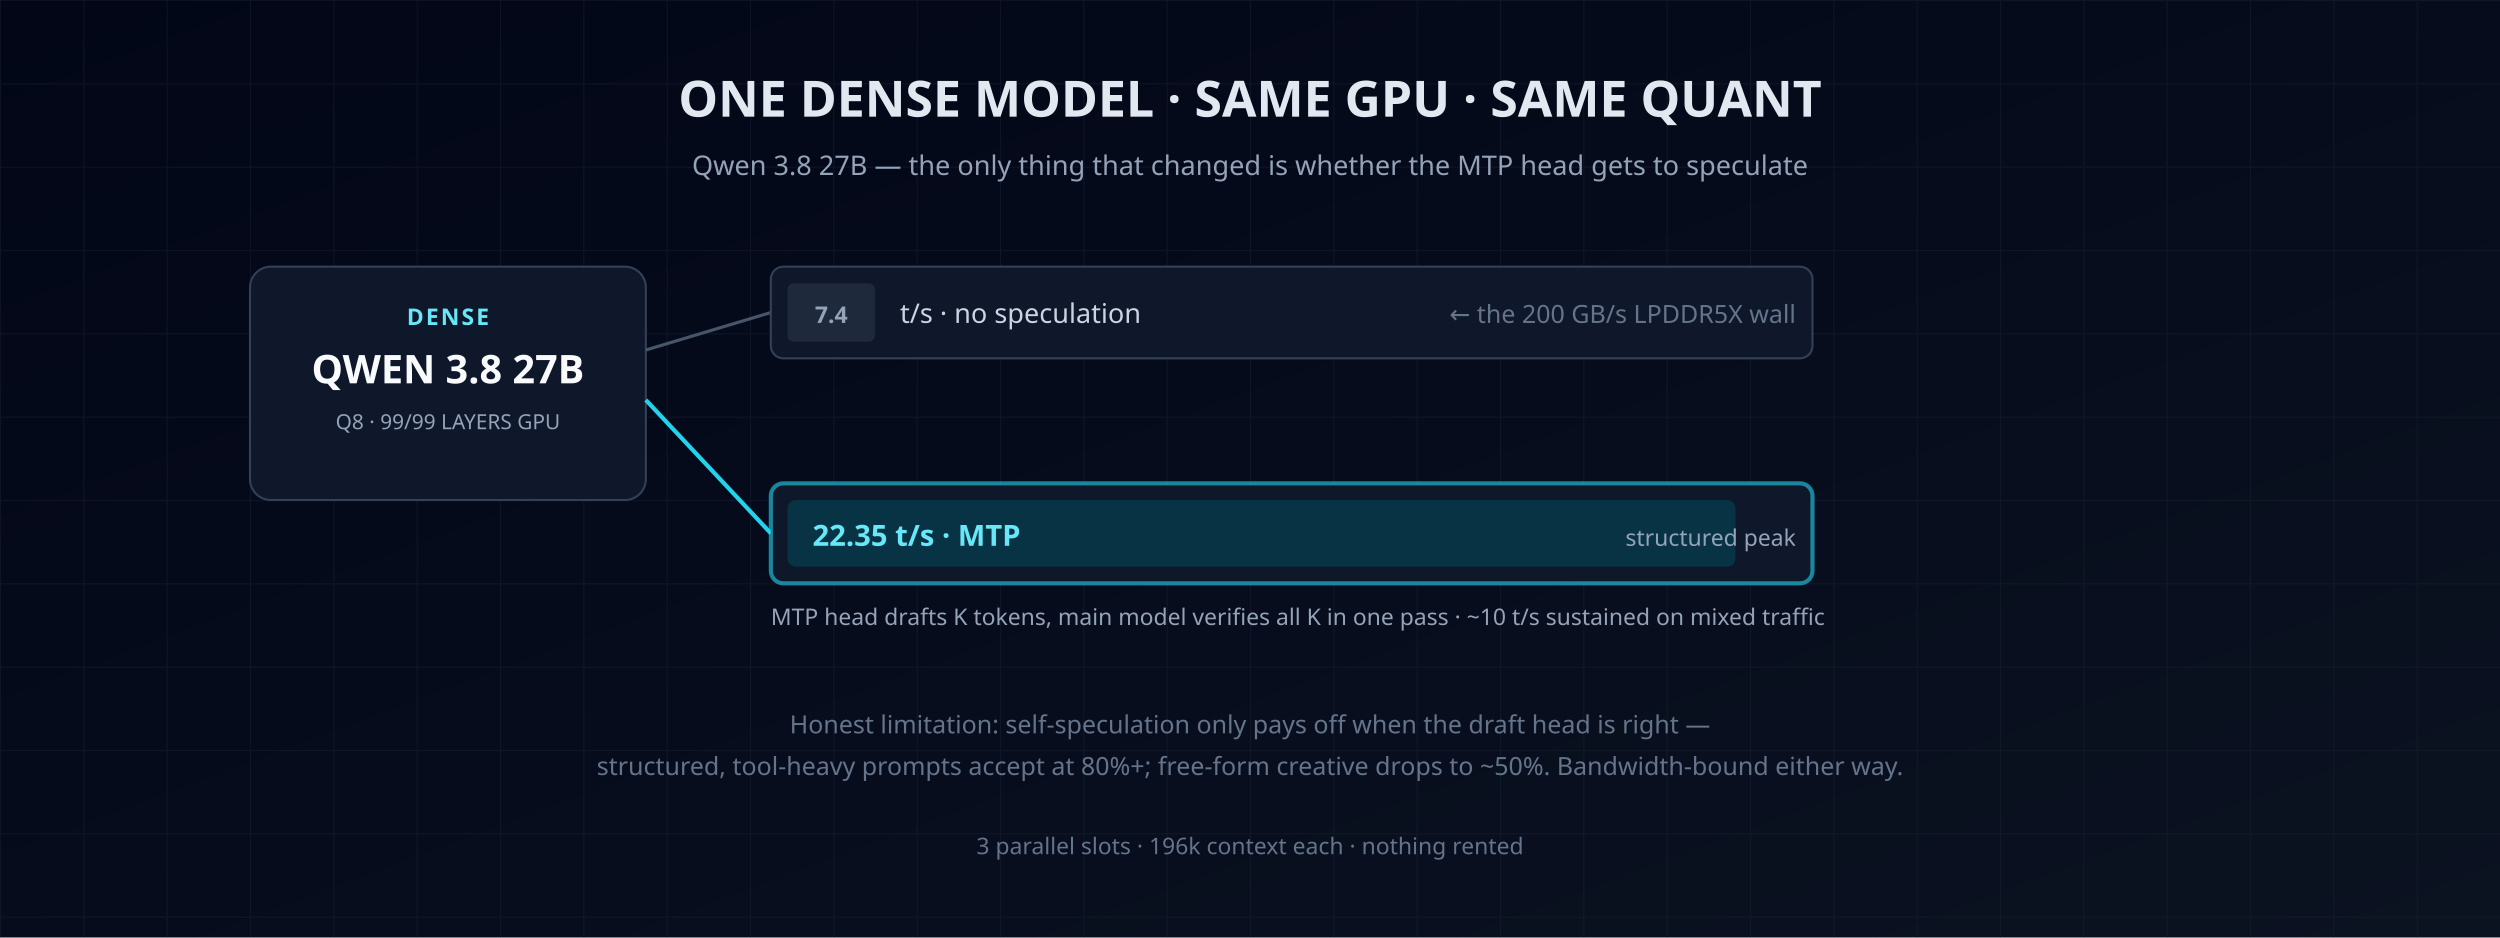
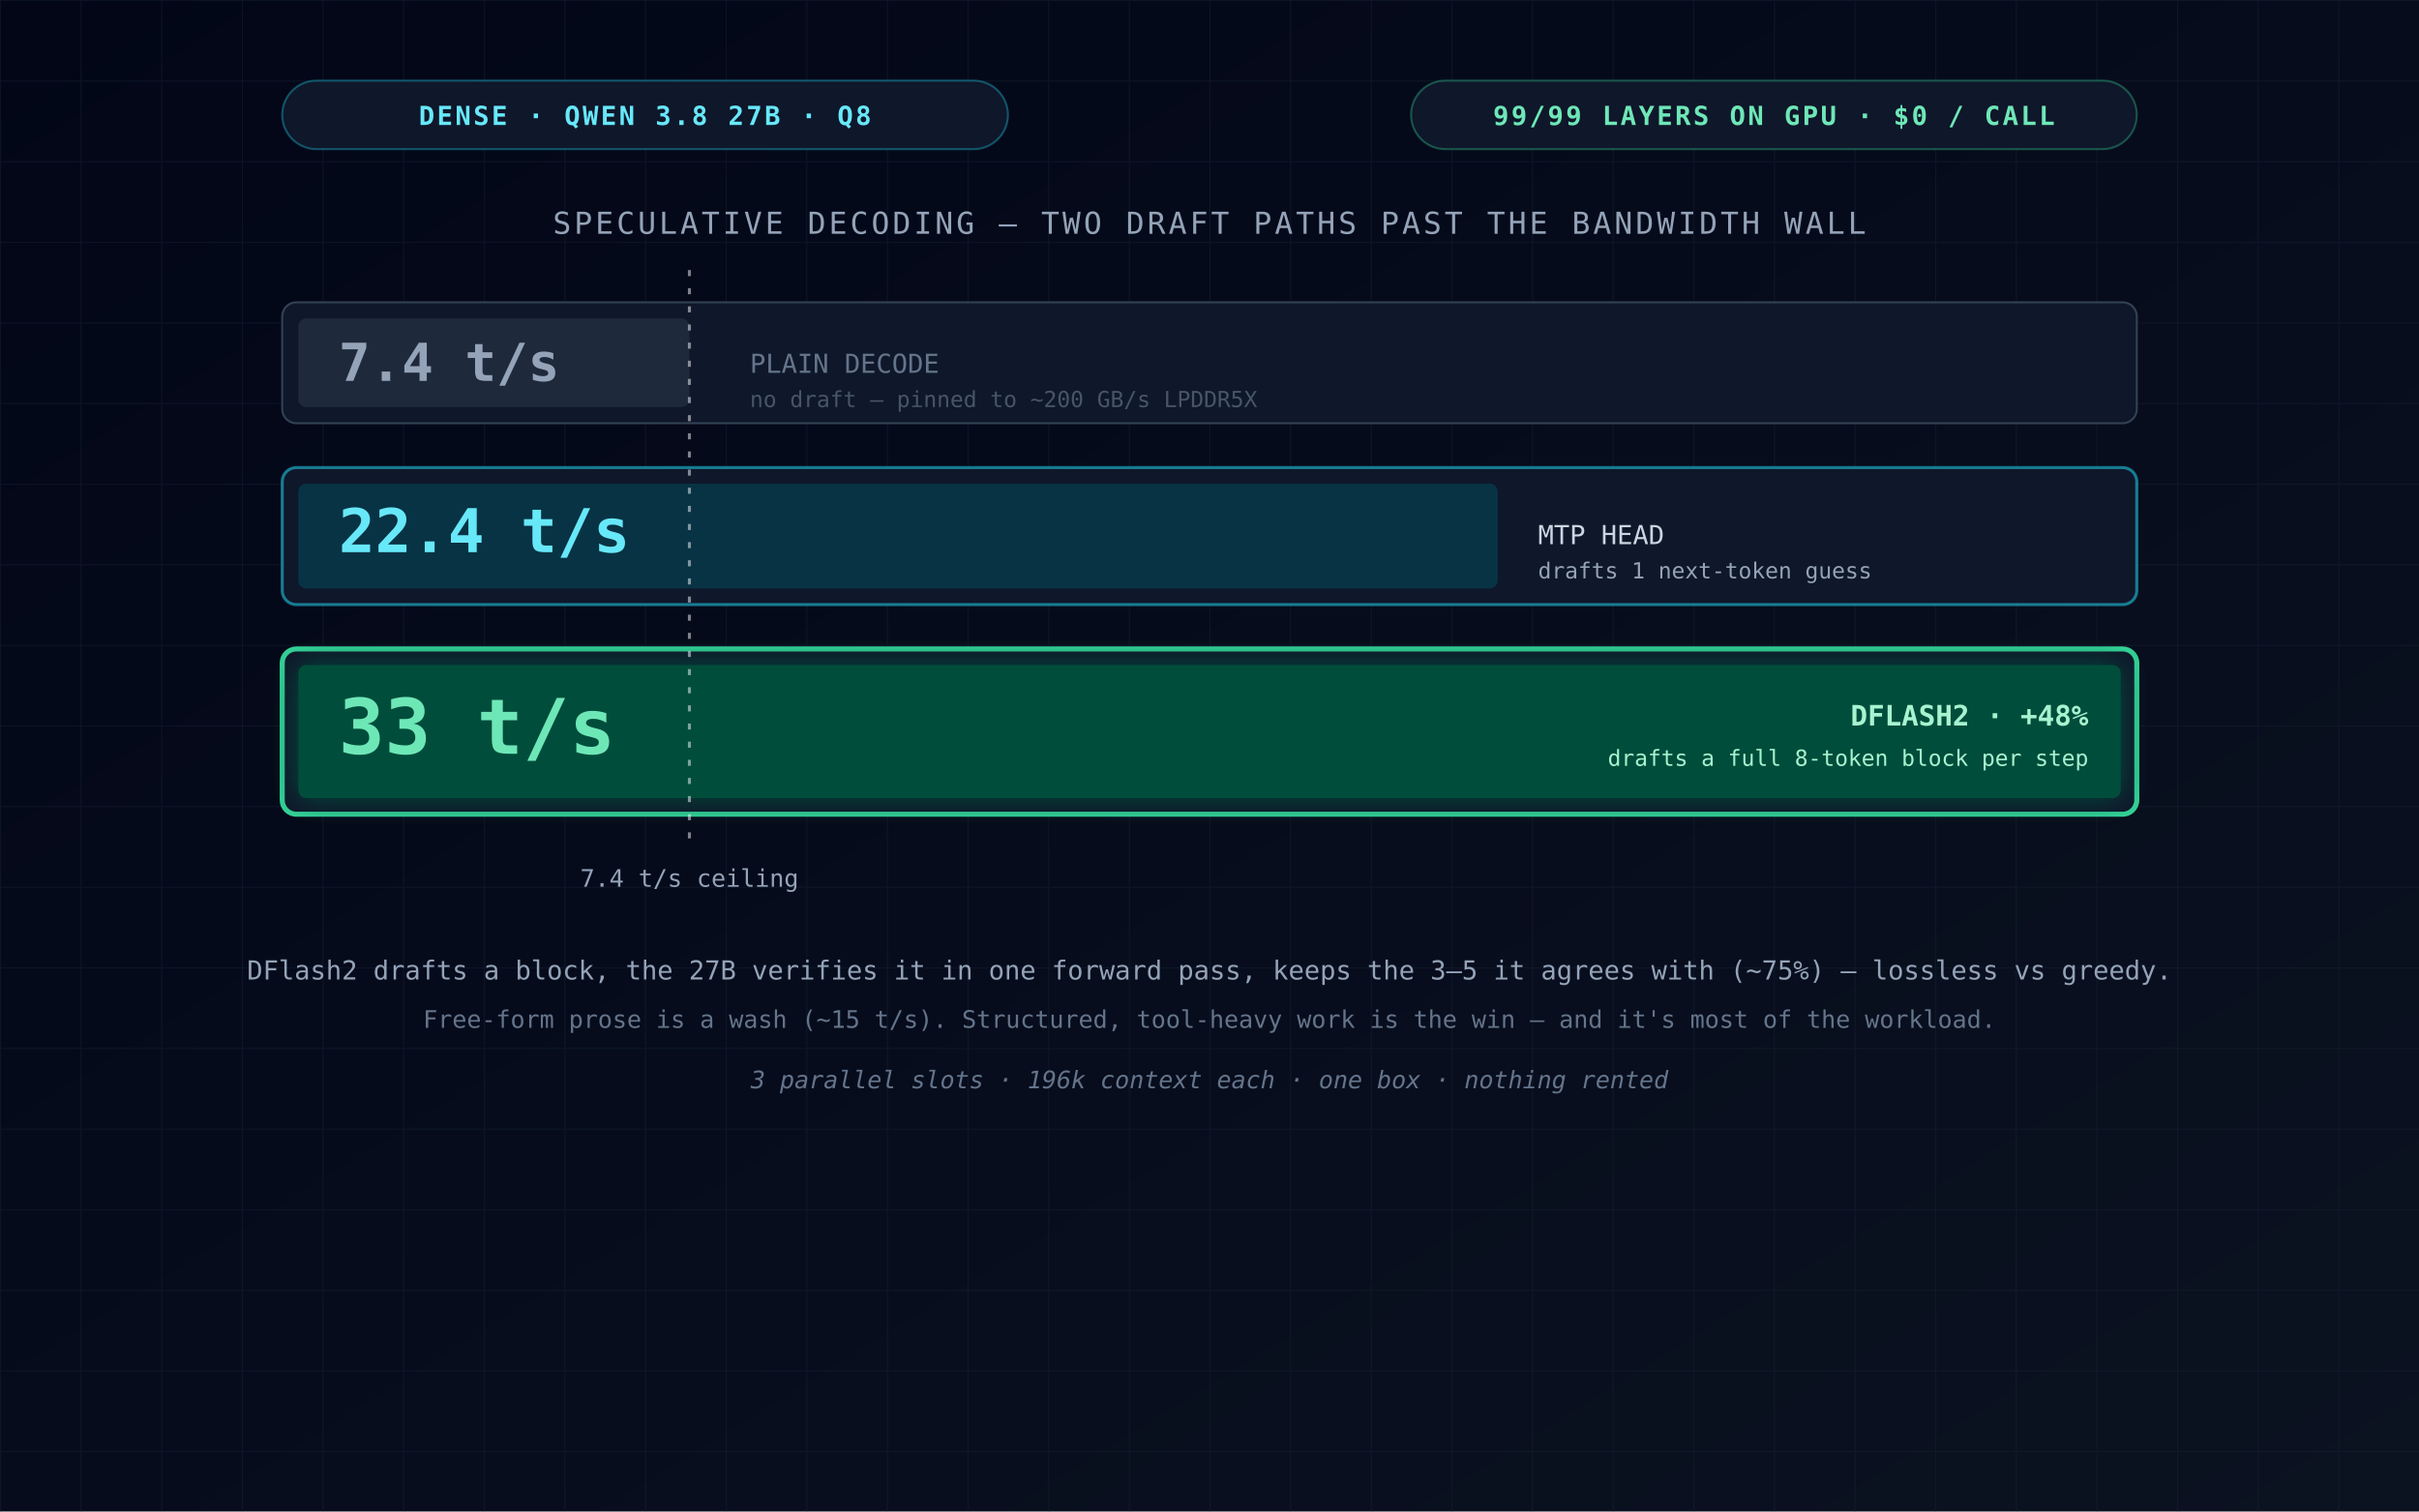
- <svg xmlns="http://www.w3.org/2000/svg" viewBox="0 0 1200 450" role="img" aria-labelledby="ie-title ie-desc">
+ <svg xmlns="http://www.w3.org/2000/svg" viewBox="0 0 1200 750" role="img" aria-labelledby="ie-title ie-desc">
  <defs>
-     <linearGradient id="bg" x1="0" y1="0" x2="1" y2="1">
+     <linearGradient id="bgIE" x1="0" y1="0" x2="1" y2="1">
      <stop offset="0" stop-color="#020617" />
      <stop offset="1" stop-color="#0b1220" />
    </linearGradient>
-     <pattern id="grid" width="40" height="40" patternUnits="userSpaceOnUse">
-       <path d="M40 0H0V40" fill="none" stroke="#1e293b" stroke-width="1" opacity=".35" />
+     <pattern id="gridIE" width="40" height="40" patternUnits="userSpaceOnUse">
+       <path d="M40 0H0V40" fill="none" stroke="#1e293b" stroke-width="1" opacity="0.35" />
    </pattern>
+     <filter id="glowIE" x="-20%" y="-60%" width="140%" height="220%">
+       <feGaussianBlur stdDeviation="7" result="b" />
+       <feMerge>
+         <feMergeNode in="b" />
+         <feMergeNode in="SourceGraphic" />
+       </feMerge>
+     </filter>
  </defs>
-   <rect width="1200" height="450" fill="url(#bg)" />
-   <rect width="1200" height="450" fill="url(#grid)" />
-   <g font-family="ui-sans-serif, system-ui, sans-serif">
-     <text x="600" y="56" text-anchor="middle" font-size="24" font-weight="700" fill="#e2e8f0">ONE DENSE MODEL · SAME GPU · SAME QUANT</text>
-     <text x="600" y="84" text-anchor="middle" font-size="13" fill="#94a3b8">Qwen 3.8 27B — the only thing that changed is whether the MTP head gets to speculate</text>
-     <rect x="120" y="128" width="190" height="112" rx="10" fill="#0f172a" stroke="#334155" />
-     <text x="215" y="156" text-anchor="middle" font-size="11" font-weight="700" letter-spacing="1" fill="#67e8f9">DENSE</text>
-     <text x="215" y="184" text-anchor="middle" font-size="19" font-weight="800" fill="#f8fafc">QWEN 3.8 27B</text>
-     <text x="215" y="206" text-anchor="middle" font-size="10" fill="#94a3b8">Q8 · 99/99 LAYERS GPU</text>
-     <line x1="310" y1="168" x2="370" y2="150" stroke="#475569" stroke-width="1.5" />
-     <line x1="310" y1="192" x2="370" y2="256" stroke="#22d3ee" stroke-width="2" />
-     <rect x="370" y="128" width="500" height="44" rx="6" fill="#0f172a" stroke="#334155" />
-     <rect x="378" y="136" width="42" height="28" rx="3" fill="#1e293b" />
-     <text x="399" y="155" text-anchor="middle" font-size="11" font-weight="700" fill="#94a3b8">7.4</text>
-     <text x="432" y="155" font-size="13" fill="#cbd5e1">t/s · no speculation</text>
-     <text x="862" y="155" text-anchor="end" font-size="12" fill="#64748b">← the 200 GB/s LPDDR5X wall</text>
-     <rect x="370" y="232" width="500" height="48" rx="6" fill="#0f172a" stroke="#22d3ee" stroke-opacity=".6" stroke-width="2" />
-     <rect x="378" y="240" width="455" height="32" rx="4" fill="#083344" />
-     <text x="390" y="262" font-size="14" font-weight="700" fill="#67e8f9">22.35 t/s · MTP</text>
-     <text x="862" y="262" text-anchor="end" font-size="11" fill="#94a3b8">structured peak</text>
-     <text x="370" y="300" font-size="11" fill="#94a3b8">MTP head drafts K tokens, main model verifies all K in one pass · ~10 t/s sustained on mixed traffic</text>
-     <text x="600" y="352" text-anchor="middle" font-size="12" fill="#64748b">Honest limitation: self-speculation only pays off when the draft head is right —</text>
-     <text x="600" y="372" text-anchor="middle" font-size="12" fill="#64748b">structured, tool-heavy prompts accept at 80%+; free-form creative drops to ~50%. Bandwidth-bound either way.</text>
-     <text x="600" y="410" text-anchor="middle" font-size="11" fill="#64748b">3 parallel slots · 196k context each · nothing rented</text>
+   <rect width="1200" height="750" fill="url(#bgIE)" />
+   <rect width="1200" height="750" fill="url(#gridIE)" />
+   <g font-family="ui-monospace, SFMono-Regular, Menlo, Consolas, monospace">
+     <rect x="140" y="40" width="360" height="34" rx="17" fill="#0f172a" stroke="#22d3ee" stroke-opacity="0.35" />
+     <text x="320" y="62" text-anchor="middle" font-size="13" font-weight="700" letter-spacing="1.2" fill="#67e8f9">DENSE · QWEN 3.8 27B · Q8</text>
+     <rect x="700" y="40" width="360" height="34" rx="17" fill="#0f172a" stroke="#34d399" stroke-opacity="0.35" />
+     <text x="880" y="62" text-anchor="middle" font-size="13" font-weight="700" letter-spacing="1.2" fill="#6ee7b7">99/99 LAYERS ON GPU · $0 / CALL</text>
+     <text x="600" y="116" text-anchor="middle" font-size="15" letter-spacing="1.5" fill="#94a3b8">SPECULATIVE DECODING — TWO DRAFT PATHS PAST THE BANDWIDTH WALL</text>
+     <rect x="140" y="150" width="920" height="60" rx="7" fill="#0f172a" stroke="#334155" />
+     <rect x="148" y="158" width="194" height="44" rx="4" fill="#1e293b" />
+     <text x="168" y="189" font-size="26" font-weight="800" fill="#94a3b8">7.4 t/s</text>
+     <text x="372" y="185" font-size="13" fill="#64748b">PLAIN DECODE</text>
+     <text x="372" y="202" font-size="11" fill="#475569">no draft — pinned to ~200 GB/s LPDDR5X</text>
+     <rect x="140" y="232" width="920" height="68" rx="7" fill="#0f172a" stroke="#22d3ee" stroke-opacity="0.55" stroke-width="1.5" />
+     <rect x="148" y="240" width="595" height="52" rx="4" fill="#083344" />
+     <text x="168" y="274" font-size="30" font-weight="800" fill="#67e8f9">22.4 t/s</text>
+     <text x="763" y="270" font-size="13" fill="#cbd5e1">MTP HEAD</text>
+     <text x="763" y="287" font-size="11" fill="#94a3b8">drafts 1 next-token guess</text>
+     <rect x="140" y="322" width="920" height="82" rx="7" fill="#0f172a" stroke="#34d399" stroke-width="2.5" />
+     <rect x="148" y="330" width="904" height="66" rx="4" fill="#064e3b" filter="url(#glowIE)" />
+     <text x="168" y="374" font-size="38" font-weight="800" fill="#6ee7b7">33 t/s</text>
+     <text x="1036" y="360" text-anchor="end" font-size="14" font-weight="700" fill="#a7f3d0">DFLASH2 · +48%</text>
+     <text x="1036" y="380" text-anchor="end" font-size="11" fill="#a7f3d0">drafts a full 8-token block per step</text>
+     <line x1="342" y1="134" x2="342" y2="420" stroke="#f8fafc" stroke-width="1.5" stroke-dasharray="3 6" opacity="0.5" />
+     <text x="342" y="440" text-anchor="middle" font-size="12" fill="#94a3b8">7.4 t/s ceiling</text>
+     <text x="600" y="486" text-anchor="middle" font-size="13" fill="#94a3b8">DFlash2 drafts a block, the 27B verifies it in one forward pass, keeps the 3–5 it agrees with (~75%) — lossless vs greedy.</text>
+     <text x="600" y="510" text-anchor="middle" font-size="12" fill="#64748b">Free-form prose is a wash (~15 t/s). Structured, tool-heavy work is the win — and it's most of the workload.</text>
+     <text x="600" y="540" text-anchor="middle" font-size="12" font-style="italic" fill="#64748b">3 parallel slots · 196k context each · one box · nothing rented</text>
  </g>
</svg>
